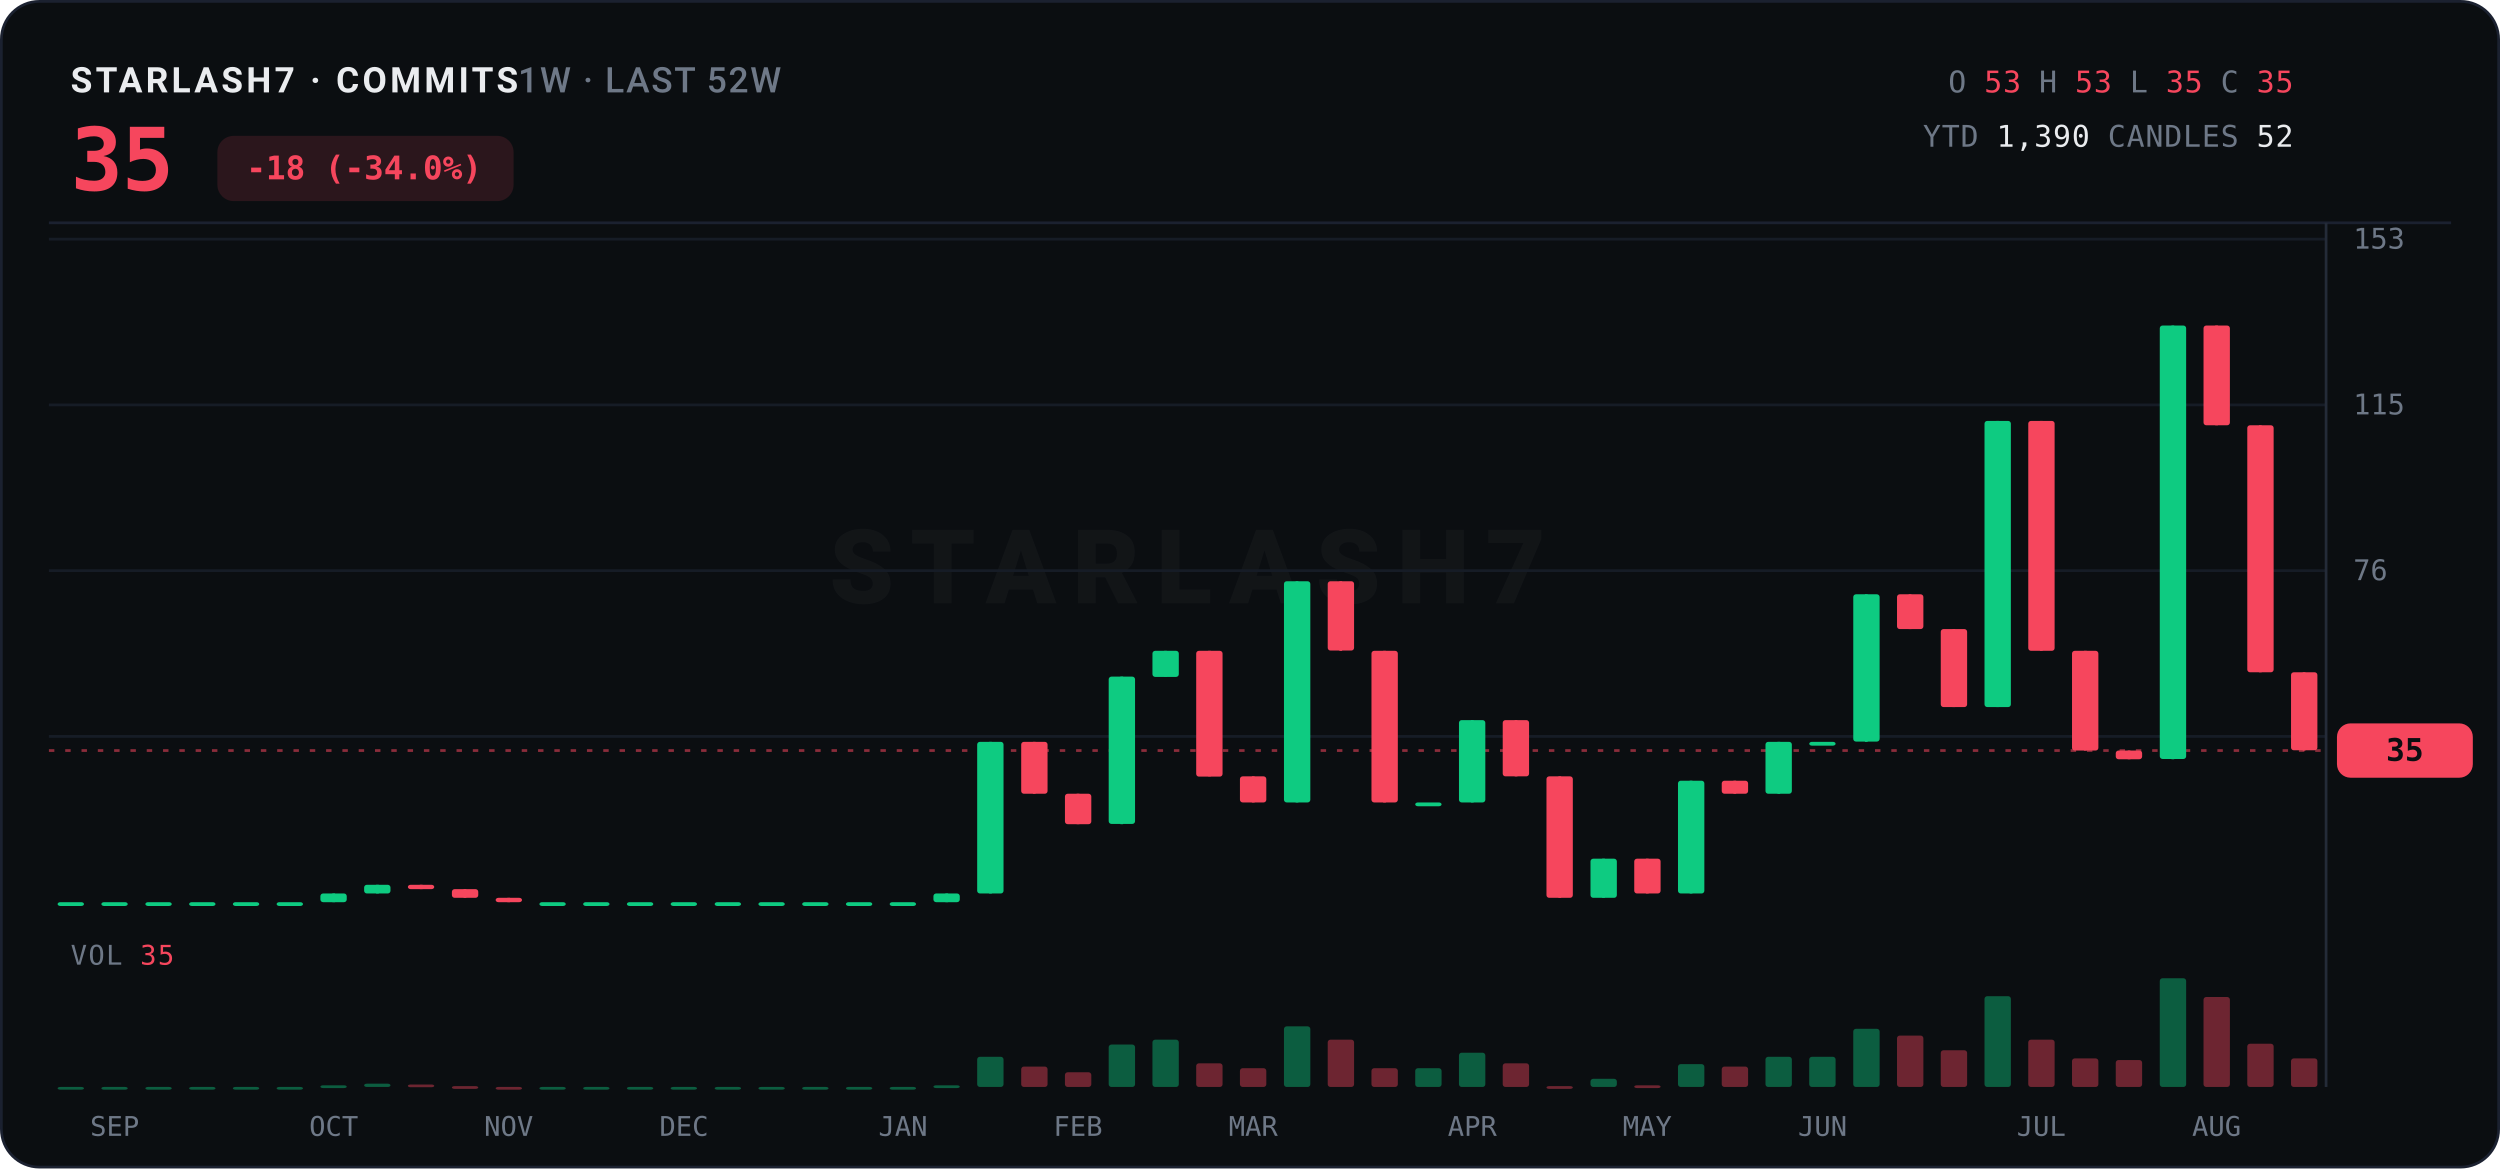
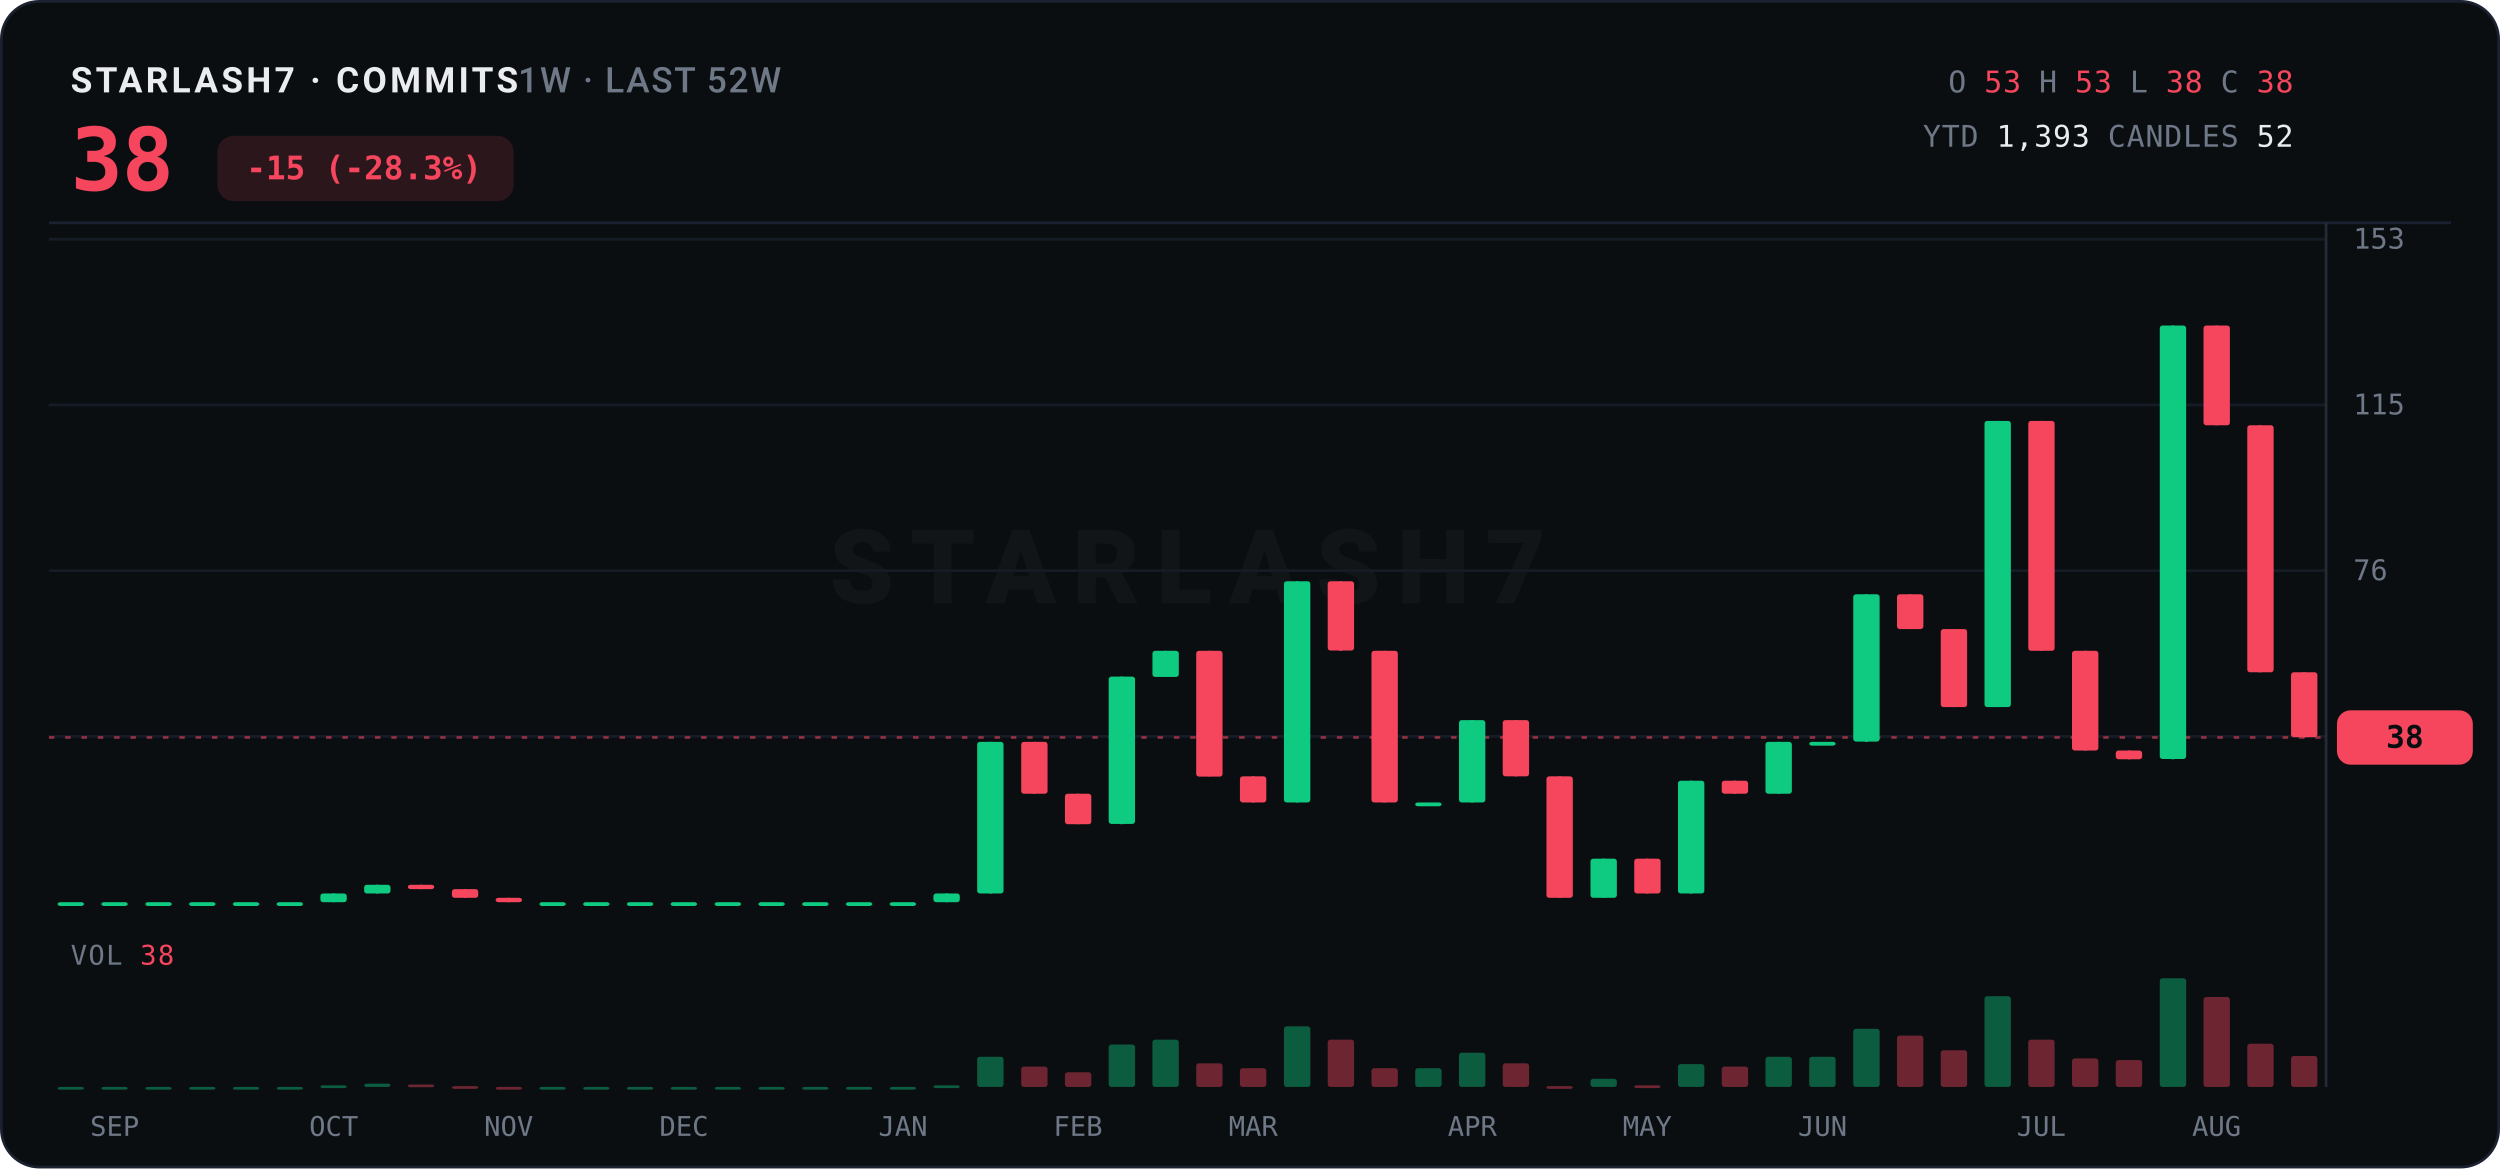
<svg xmlns="http://www.w3.org/2000/svg" width="920" height="430" viewBox="0 0 920 430">
  <rect x="0.5" y="0.5" width="919" height="429" rx="14" fill="#0B0E11" stroke="#1B2130" />
  <text x="26" y="34" font-family="ui-sans-serif,system-ui,-apple-system,'Segoe UI',Roboto,sans-serif" font-size="13" font-weight="700" letter-spacing="1.2" fill="#EAECEF">STARLASH7 · COMMITS<tspan fill="#6E7887" font-weight="500" letter-spacing="0.6">  1W · LAST 52W</tspan>
  </text>
-   <text x="26" y="70" font-family="ui-monospace,'SF Mono',SFMono-Regular,Menlo,Consolas,monospace" font-size="32" font-weight="800" fill="#F6465D" letter-spacing="-0.5">35</text>
+   <text x="26" y="70" font-family="ui-monospace,'SF Mono',SFMono-Regular,Menlo,Consolas,monospace" font-size="32" font-weight="800" fill="#F6465D" letter-spacing="-0.5">38</text>
  <rect x="80" y="50" width="109" height="24" rx="6" fill="#F6465D" opacity="0.14" />
-   <text x="134" y="66" text-anchor="middle" font-family="ui-monospace,'SF Mono',SFMono-Regular,Menlo,Consolas,monospace" font-size="12" font-weight="700" fill="#F6465D">-18 (-34.0%)</text>
+   <text x="134" y="66" text-anchor="middle" font-family="ui-monospace,'SF Mono',SFMono-Regular,Menlo,Consolas,monospace" font-size="12" font-weight="700" fill="#F6465D">-15 (-28.3%)</text>
  <text x="844" y="34" text-anchor="end" font-family="ui-monospace,'SF Mono',SFMono-Regular,Menlo,Consolas,monospace" font-size="11" letter-spacing="0.3">
    <tspan fill="#6E7887">O</tspan>
    <tspan fill="#F6465D">53</tspan>
    <tspan fill="#6E7887">H</tspan>
    <tspan fill="#F6465D">53</tspan>
    <tspan fill="#6E7887">L</tspan>
-     <tspan fill="#F6465D">35</tspan>
+     <tspan fill="#F6465D">38</tspan>
    <tspan fill="#6E7887">C</tspan>
-     <tspan fill="#F6465D">35</tspan>
+     <tspan fill="#F6465D">38</tspan>
  </text>
  <text x="844" y="54" text-anchor="end" font-family="ui-monospace,'SF Mono',SFMono-Regular,Menlo,Consolas,monospace" font-size="11" letter-spacing="0.3">
    <tspan fill="#6E7887">YTD</tspan>
-     <tspan fill="#EAECEF">1,390</tspan>
+     <tspan fill="#EAECEF">1,393</tspan>
    <tspan fill="#6E7887">CANDLES</tspan>
    <tspan fill="#EAECEF">52</tspan>
  </text>
  <line x1="18" y1="82" x2="902" y2="82" stroke="#1B2130" stroke-width="1" />
  <text x="437.0" y="222.0" text-anchor="middle" font-family="ui-sans-serif,system-ui,-apple-system,'Segoe UI',Roboto,sans-serif" font-size="38" font-weight="800" letter-spacing="6" fill="#EAECEF" opacity="0.035">STARLASH7</text>
  <line x1="18" y1="271.0" x2="856" y2="271.0" stroke="#161C26" stroke-width="1" />
  <text x="866" y="274.5" font-family="ui-monospace,'SF Mono',SFMono-Regular,Menlo,Consolas,monospace" font-size="10.5" fill="#6E7887">38</text>
  <line x1="18" y1="210.0" x2="856" y2="210.0" stroke="#161C26" stroke-width="1" />
  <text x="866" y="213.5" font-family="ui-monospace,'SF Mono',SFMono-Regular,Menlo,Consolas,monospace" font-size="10.5" fill="#6E7887">76</text>
  <line x1="18" y1="149.0" x2="856" y2="149.0" stroke="#161C26" stroke-width="1" />
  <text x="866" y="152.5" font-family="ui-monospace,'SF Mono',SFMono-Regular,Menlo,Consolas,monospace" font-size="10.5" fill="#6E7887">115</text>
  <line x1="18" y1="88.0" x2="856" y2="88.0" stroke="#161C26" stroke-width="1" />
  <text x="866" y="91.5" font-family="ui-monospace,'SF Mono',SFMono-Regular,Menlo,Consolas,monospace" font-size="10.5" fill="#6E7887">153</text>
  <line x1="856" y1="82" x2="856" y2="400" stroke="#242B38" stroke-width="1" />
-   <line x1="18" y1="276.2" x2="856" y2="276.2" stroke="#F6465D" stroke-width="1" stroke-dasharray="2 4" opacity="0.55" />
-   <rect x="860" y="266.2" width="50" height="20" rx="5" fill="#F6465D" />
-   <text x="885.0" y="280.0" text-anchor="middle" font-family="ui-monospace,'SF Mono',SFMono-Regular,Menlo,Consolas,monospace" font-size="11.5" font-weight="800" fill="#0B0E11">35</text>
+   <line x1="18" y1="271.4" x2="856" y2="271.4" stroke="#F6465D" stroke-width="1" stroke-dasharray="2 4" opacity="0.55" />
+   <rect x="860" y="261.4" width="50" height="20" rx="5" fill="#F6465D" />
+   <text x="885.0" y="275.2" text-anchor="middle" font-family="ui-monospace,'SF Mono',SFMono-Regular,Menlo,Consolas,monospace" font-size="11.5" font-weight="800" fill="#0B0E11">38</text>
  <line x1="26.1" y1="332.0" x2="26.1" y2="332.0" stroke="#0ECB81" stroke-width="1" />
  <rect x="21.2" y="332.0" width="9.7" height="1.4" rx="1" fill="#0ECB81" />
  <line x1="42.2" y1="332.0" x2="42.2" y2="332.0" stroke="#0ECB81" stroke-width="1" />
  <rect x="37.3" y="332.0" width="9.7" height="1.4" rx="1" fill="#0ECB81" />
  <line x1="58.3" y1="332.0" x2="58.3" y2="332.0" stroke="#0ECB81" stroke-width="1" />
  <rect x="53.5" y="332.0" width="9.7" height="1.4" rx="1" fill="#0ECB81" />
  <line x1="74.4" y1="332.0" x2="74.4" y2="332.0" stroke="#0ECB81" stroke-width="1" />
  <rect x="69.6" y="332.0" width="9.7" height="1.4" rx="1" fill="#0ECB81" />
  <line x1="90.5" y1="332.0" x2="90.5" y2="332.0" stroke="#0ECB81" stroke-width="1" />
  <rect x="85.7" y="332.0" width="9.7" height="1.4" rx="1" fill="#0ECB81" />
  <line x1="106.6" y1="332.0" x2="106.6" y2="332.0" stroke="#0ECB81" stroke-width="1" />
  <rect x="101.8" y="332.0" width="9.7" height="1.4" rx="1" fill="#0ECB81" />
  <line x1="122.8" y1="328.8" x2="122.8" y2="332.0" stroke="#0ECB81" stroke-width="1" />
  <rect x="117.9" y="328.8" width="9.7" height="3.2" rx="1" fill="#0ECB81" />
  <line x1="138.9" y1="325.6" x2="138.9" y2="328.8" stroke="#0ECB81" stroke-width="1" />
  <rect x="134.0" y="325.6" width="9.7" height="3.2" rx="1" fill="#0ECB81" />
  <line x1="155.0" y1="325.6" x2="155.0" y2="327.2" stroke="#F6465D" stroke-width="1" />
  <rect x="150.1" y="325.6" width="9.7" height="1.6" rx="1" fill="#F6465D" />
  <line x1="171.1" y1="327.2" x2="171.1" y2="330.4" stroke="#F6465D" stroke-width="1" />
  <rect x="166.3" y="327.2" width="9.7" height="3.2" rx="1" fill="#F6465D" />
  <line x1="187.2" y1="330.4" x2="187.2" y2="332.0" stroke="#F6465D" stroke-width="1" />
  <rect x="182.4" y="330.4" width="9.7" height="1.6" rx="1" fill="#F6465D" />
  <line x1="203.3" y1="332.0" x2="203.3" y2="332.0" stroke="#0ECB81" stroke-width="1" />
  <rect x="198.5" y="332.0" width="9.7" height="1.4" rx="1" fill="#0ECB81" />
  <line x1="219.4" y1="332.0" x2="219.4" y2="332.0" stroke="#0ECB81" stroke-width="1" />
  <rect x="214.6" y="332.0" width="9.7" height="1.4" rx="1" fill="#0ECB81" />
  <line x1="235.6" y1="332.0" x2="235.6" y2="332.0" stroke="#0ECB81" stroke-width="1" />
  <rect x="230.7" y="332.0" width="9.7" height="1.4" rx="1" fill="#0ECB81" />
  <line x1="251.7" y1="332.0" x2="251.7" y2="332.0" stroke="#0ECB81" stroke-width="1" />
  <rect x="246.8" y="332.0" width="9.7" height="1.4" rx="1" fill="#0ECB81" />
  <line x1="267.8" y1="332.0" x2="267.8" y2="332.0" stroke="#0ECB81" stroke-width="1" />
  <rect x="263.0" y="332.0" width="9.7" height="1.4" rx="1" fill="#0ECB81" />
  <line x1="283.9" y1="332.0" x2="283.9" y2="332.0" stroke="#0ECB81" stroke-width="1" />
  <rect x="279.1" y="332.0" width="9.7" height="1.4" rx="1" fill="#0ECB81" />
  <line x1="300.0" y1="332.0" x2="300.0" y2="332.0" stroke="#0ECB81" stroke-width="1" />
  <rect x="295.2" y="332.0" width="9.7" height="1.4" rx="1" fill="#0ECB81" />
  <line x1="316.1" y1="332.0" x2="316.1" y2="332.0" stroke="#0ECB81" stroke-width="1" />
  <rect x="311.3" y="332.0" width="9.7" height="1.4" rx="1" fill="#0ECB81" />
  <line x1="332.3" y1="332.0" x2="332.3" y2="332.0" stroke="#0ECB81" stroke-width="1" />
  <rect x="327.4" y="332.0" width="9.7" height="1.4" rx="1" fill="#0ECB81" />
  <line x1="348.4" y1="328.8" x2="348.4" y2="332.0" stroke="#0ECB81" stroke-width="1" />
  <rect x="343.5" y="328.8" width="9.7" height="3.2" rx="1" fill="#0ECB81" />
  <line x1="364.5" y1="273.0" x2="364.5" y2="328.8" stroke="#0ECB81" stroke-width="1" />
  <rect x="359.6" y="273.0" width="9.7" height="55.8" rx="1" fill="#0ECB81" />
  <line x1="380.6" y1="273.0" x2="380.6" y2="292.1" stroke="#F6465D" stroke-width="1" />
  <rect x="375.8" y="273.0" width="9.7" height="19.1" rx="1" fill="#F6465D" />
  <line x1="396.7" y1="292.1" x2="396.7" y2="303.3" stroke="#F6465D" stroke-width="1" />
  <rect x="391.9" y="292.1" width="9.7" height="11.2" rx="1" fill="#F6465D" />
  <line x1="412.8" y1="249.0" x2="412.8" y2="303.3" stroke="#0ECB81" stroke-width="1" />
  <rect x="408.0" y="249.0" width="9.7" height="54.2" rx="1" fill="#0ECB81" />
  <line x1="428.9" y1="239.5" x2="428.9" y2="249.0" stroke="#0ECB81" stroke-width="1" />
  <rect x="424.1" y="239.5" width="9.7" height="9.6" rx="1" fill="#0ECB81" />
  <line x1="445.1" y1="239.5" x2="445.1" y2="285.7" stroke="#F6465D" stroke-width="1" />
  <rect x="440.2" y="239.5" width="9.7" height="46.3" rx="1" fill="#F6465D" />
  <line x1="461.2" y1="285.7" x2="461.2" y2="295.3" stroke="#F6465D" stroke-width="1" />
  <rect x="456.3" y="285.7" width="9.7" height="9.6" rx="1" fill="#F6465D" />
  <line x1="477.3" y1="213.9" x2="477.3" y2="295.3" stroke="#0ECB81" stroke-width="1" />
  <rect x="472.5" y="213.9" width="9.7" height="81.4" rx="1" fill="#0ECB81" />
  <line x1="493.4" y1="213.9" x2="493.4" y2="239.5" stroke="#F6465D" stroke-width="1" />
  <rect x="488.6" y="213.9" width="9.7" height="25.5" rx="1" fill="#F6465D" />
  <line x1="509.5" y1="239.5" x2="509.5" y2="295.3" stroke="#F6465D" stroke-width="1" />
  <rect x="504.7" y="239.5" width="9.7" height="55.8" rx="1" fill="#F6465D" />
  <line x1="525.6" y1="295.3" x2="525.6" y2="295.3" stroke="#0ECB81" stroke-width="1" />
  <rect x="520.8" y="295.3" width="9.7" height="1.4" rx="1" fill="#0ECB81" />
  <line x1="541.8" y1="265.0" x2="541.8" y2="295.3" stroke="#0ECB81" stroke-width="1" />
  <rect x="536.9" y="265.0" width="9.7" height="30.3" rx="1" fill="#0ECB81" />
  <line x1="557.9" y1="265.0" x2="557.9" y2="285.7" stroke="#F6465D" stroke-width="1" />
  <rect x="553.0" y="265.0" width="9.7" height="20.7" rx="1" fill="#F6465D" />
  <line x1="574.0" y1="285.7" x2="574.0" y2="330.4" stroke="#F6465D" stroke-width="1" />
  <rect x="569.1" y="285.7" width="9.7" height="44.7" rx="1" fill="#F6465D" />
  <line x1="590.1" y1="316.0" x2="590.1" y2="330.4" stroke="#0ECB81" stroke-width="1" />
  <rect x="585.3" y="316.0" width="9.7" height="14.4" rx="1" fill="#0ECB81" />
  <line x1="606.2" y1="316.0" x2="606.2" y2="328.8" stroke="#F6465D" stroke-width="1" />
  <rect x="601.4" y="316.0" width="9.7" height="12.8" rx="1" fill="#F6465D" />
  <line x1="622.3" y1="287.3" x2="622.3" y2="328.8" stroke="#0ECB81" stroke-width="1" />
  <rect x="617.5" y="287.3" width="9.7" height="41.5" rx="1" fill="#0ECB81" />
  <line x1="638.4" y1="287.3" x2="638.4" y2="292.1" stroke="#F6465D" stroke-width="1" />
  <rect x="633.6" y="287.3" width="9.7" height="4.8" rx="1" fill="#F6465D" />
  <line x1="654.6" y1="273.0" x2="654.6" y2="292.1" stroke="#0ECB81" stroke-width="1" />
  <rect x="649.7" y="273.0" width="9.7" height="19.1" rx="1" fill="#0ECB81" />
  <line x1="670.7" y1="273.0" x2="670.7" y2="273.0" stroke="#0ECB81" stroke-width="1" />
  <rect x="665.8" y="273.0" width="9.7" height="1.4" rx="1" fill="#0ECB81" />
  <line x1="686.8" y1="218.7" x2="686.8" y2="273.0" stroke="#0ECB81" stroke-width="1" />
  <rect x="682.0" y="218.7" width="9.7" height="54.2" rx="1" fill="#0ECB81" />
  <line x1="702.9" y1="218.7" x2="702.9" y2="231.5" stroke="#F6465D" stroke-width="1" />
  <rect x="698.1" y="218.7" width="9.7" height="12.8" rx="1" fill="#F6465D" />
  <line x1="719.0" y1="231.5" x2="719.0" y2="260.2" stroke="#F6465D" stroke-width="1" />
  <rect x="714.2" y="231.5" width="9.7" height="28.7" rx="1" fill="#F6465D" />
  <line x1="735.1" y1="154.9" x2="735.1" y2="260.2" stroke="#0ECB81" stroke-width="1" />
  <rect x="730.3" y="154.9" width="9.7" height="105.3" rx="1" fill="#0ECB81" />
  <line x1="751.2" y1="154.9" x2="751.2" y2="239.5" stroke="#F6465D" stroke-width="1" />
  <rect x="746.4" y="154.9" width="9.7" height="84.6" rx="1" fill="#F6465D" />
  <line x1="767.4" y1="239.5" x2="767.4" y2="276.2" stroke="#F6465D" stroke-width="1" />
  <rect x="762.5" y="239.5" width="9.7" height="36.7" rx="1" fill="#F6465D" />
  <line x1="783.5" y1="276.2" x2="783.5" y2="279.4" stroke="#F6465D" stroke-width="1" />
  <rect x="778.6" y="276.2" width="9.7" height="3.2" rx="1" fill="#F6465D" />
  <line x1="799.6" y1="119.8" x2="799.6" y2="279.4" stroke="#0ECB81" stroke-width="1" />
  <rect x="794.8" y="119.8" width="9.7" height="159.5" rx="1" fill="#0ECB81" />
  <line x1="815.7" y1="119.8" x2="815.7" y2="156.5" stroke="#F6465D" stroke-width="1" />
  <rect x="810.9" y="119.8" width="9.7" height="36.7" rx="1" fill="#F6465D" />
  <line x1="831.8" y1="156.5" x2="831.8" y2="247.4" stroke="#F6465D" stroke-width="1" />
  <rect x="827.0" y="156.5" width="9.7" height="90.9" rx="1" fill="#F6465D" />
-   <line x1="847.9" y1="247.4" x2="847.9" y2="276.2" stroke="#F6465D" stroke-width="1" />
-   <rect x="843.1" y="247.4" width="9.7" height="28.7" rx="1" fill="#F6465D" />
-   <text x="26" y="355" font-family="ui-monospace,'SF Mono',SFMono-Regular,Menlo,Consolas,monospace" font-size="10" letter-spacing="0.5" fill="#6E7887">VOL <tspan fill="#F6465D">35</tspan>
+   <line x1="847.9" y1="247.4" x2="847.9" y2="271.4" stroke="#F6465D" stroke-width="1" />
+   <rect x="843.1" y="247.4" width="9.7" height="23.9" rx="1" fill="#F6465D" />
+   <text x="26" y="355" font-family="ui-monospace,'SF Mono',SFMono-Regular,Menlo,Consolas,monospace" font-size="10" letter-spacing="0.5" fill="#6E7887">VOL <tspan fill="#F6465D">38</tspan>
  </text>
  <rect x="21.2" y="400.0" width="9.7" height="1.0" rx="1" fill="#0ECB81" opacity="0.42" />
  <rect x="37.3" y="400.0" width="9.7" height="1.0" rx="1" fill="#0ECB81" opacity="0.42" />
  <rect x="53.5" y="400.0" width="9.7" height="1.0" rx="1" fill="#0ECB81" opacity="0.42" />
  <rect x="69.6" y="400.0" width="9.7" height="1.0" rx="1" fill="#0ECB81" opacity="0.42" />
  <rect x="85.7" y="400.0" width="9.7" height="1.0" rx="1" fill="#0ECB81" opacity="0.42" />
  <rect x="101.8" y="400.0" width="9.7" height="1.0" rx="1" fill="#0ECB81" opacity="0.42" />
  <rect x="117.9" y="399.4" width="9.7" height="1.0" rx="1" fill="#0ECB81" opacity="0.42" />
  <rect x="134.0" y="398.8" width="9.7" height="1.2" rx="1" fill="#0ECB81" opacity="0.42" />
  <rect x="150.1" y="399.1" width="9.7" height="1.0" rx="1" fill="#F6465D" opacity="0.42" />
  <rect x="166.3" y="399.7" width="9.7" height="1.0" rx="1" fill="#F6465D" opacity="0.42" />
  <rect x="182.4" y="400.0" width="9.7" height="1.0" rx="1" fill="#F6465D" opacity="0.42" />
  <rect x="198.5" y="400.0" width="9.7" height="1.0" rx="1" fill="#0ECB81" opacity="0.42" />
  <rect x="214.6" y="400.0" width="9.7" height="1.0" rx="1" fill="#0ECB81" opacity="0.42" />
  <rect x="230.7" y="400.0" width="9.7" height="1.0" rx="1" fill="#0ECB81" opacity="0.42" />
  <rect x="246.8" y="400.0" width="9.7" height="1.0" rx="1" fill="#0ECB81" opacity="0.42" />
  <rect x="263.0" y="400.0" width="9.7" height="1.0" rx="1" fill="#0ECB81" opacity="0.42" />
  <rect x="279.1" y="400.0" width="9.7" height="1.0" rx="1" fill="#0ECB81" opacity="0.42" />
  <rect x="295.2" y="400.0" width="9.7" height="1.0" rx="1" fill="#0ECB81" opacity="0.42" />
  <rect x="311.3" y="400.0" width="9.7" height="1.0" rx="1" fill="#0ECB81" opacity="0.42" />
  <rect x="327.4" y="400.0" width="9.7" height="1.0" rx="1" fill="#0ECB81" opacity="0.42" />
  <rect x="343.5" y="399.4" width="9.7" height="1.0" rx="1" fill="#0ECB81" opacity="0.42" />
  <rect x="359.6" y="388.9" width="9.7" height="11.1" rx="1" fill="#0ECB81" opacity="0.42" />
  <rect x="375.8" y="392.5" width="9.7" height="7.5" rx="1" fill="#F6465D" opacity="0.42" />
  <rect x="391.9" y="394.6" width="9.7" height="5.4" rx="1" fill="#F6465D" opacity="0.42" />
  <rect x="408.0" y="384.4" width="9.7" height="15.6" rx="1" fill="#0ECB81" opacity="0.42" />
  <rect x="424.1" y="382.6" width="9.7" height="17.4" rx="1" fill="#0ECB81" opacity="0.42" />
  <rect x="440.2" y="391.3" width="9.7" height="8.7" rx="1" fill="#F6465D" opacity="0.42" />
  <rect x="456.3" y="393.1" width="9.7" height="6.9" rx="1" fill="#F6465D" opacity="0.42" />
  <rect x="472.5" y="377.7" width="9.7" height="22.3" rx="1" fill="#0ECB81" opacity="0.42" />
  <rect x="488.6" y="382.6" width="9.7" height="17.4" rx="1" fill="#F6465D" opacity="0.42" />
  <rect x="504.7" y="393.1" width="9.7" height="6.9" rx="1" fill="#F6465D" opacity="0.42" />
  <rect x="520.8" y="393.1" width="9.7" height="6.9" rx="1" fill="#0ECB81" opacity="0.42" />
  <rect x="536.9" y="387.4" width="9.7" height="12.6" rx="1" fill="#0ECB81" opacity="0.42" />
  <rect x="553.0" y="391.3" width="9.7" height="8.7" rx="1" fill="#F6465D" opacity="0.42" />
  <rect x="569.1" y="399.7" width="9.7" height="1.0" rx="1" fill="#F6465D" opacity="0.42" />
  <rect x="585.3" y="397.0" width="9.7" height="3.0" rx="1" fill="#0ECB81" opacity="0.42" />
  <rect x="601.4" y="399.4" width="9.7" height="1.0" rx="1" fill="#F6465D" opacity="0.42" />
  <rect x="617.5" y="391.6" width="9.7" height="8.4" rx="1" fill="#0ECB81" opacity="0.42" />
  <rect x="633.6" y="392.5" width="9.7" height="7.5" rx="1" fill="#F6465D" opacity="0.42" />
  <rect x="649.7" y="388.9" width="9.7" height="11.1" rx="1" fill="#0ECB81" opacity="0.42" />
  <rect x="665.8" y="388.9" width="9.7" height="11.1" rx="1" fill="#0ECB81" opacity="0.42" />
  <rect x="682.0" y="378.6" width="9.7" height="21.4" rx="1" fill="#0ECB81" opacity="0.42" />
  <rect x="698.1" y="381.1" width="9.7" height="18.9" rx="1" fill="#F6465D" opacity="0.42" />
  <rect x="714.2" y="386.5" width="9.7" height="13.5" rx="1" fill="#F6465D" opacity="0.42" />
  <rect x="730.3" y="366.6" width="9.7" height="33.4" rx="1" fill="#0ECB81" opacity="0.42" />
  <rect x="746.4" y="382.6" width="9.7" height="17.4" rx="1" fill="#F6465D" opacity="0.42" />
  <rect x="762.5" y="389.5" width="9.7" height="10.5" rx="1" fill="#F6465D" opacity="0.42" />
  <rect x="778.6" y="390.1" width="9.7" height="9.9" rx="1" fill="#F6465D" opacity="0.42" />
  <rect x="794.8" y="360.0" width="9.7" height="40.0" rx="1" fill="#0ECB81" opacity="0.42" />
  <rect x="810.9" y="366.9" width="9.7" height="33.1" rx="1" fill="#F6465D" opacity="0.42" />
  <rect x="827.0" y="384.1" width="9.7" height="15.9" rx="1" fill="#F6465D" opacity="0.42" />
-   <rect x="843.1" y="389.5" width="9.7" height="10.5" rx="1" fill="#F6465D" opacity="0.42" />
+   <rect x="843.1" y="388.6" width="9.7" height="11.4" rx="1" fill="#F6465D" opacity="0.42" />
  <text x="42.2" y="418" text-anchor="middle" font-family="ui-monospace,'SF Mono',SFMono-Regular,Menlo,Consolas,monospace" font-size="10" fill="#6E7887">SEP</text>
  <text x="122.8" y="418" text-anchor="middle" font-family="ui-monospace,'SF Mono',SFMono-Regular,Menlo,Consolas,monospace" font-size="10" fill="#6E7887">OCT</text>
  <text x="187.2" y="418" text-anchor="middle" font-family="ui-monospace,'SF Mono',SFMono-Regular,Menlo,Consolas,monospace" font-size="10" fill="#6E7887">NOV</text>
  <text x="251.7" y="418" text-anchor="middle" font-family="ui-monospace,'SF Mono',SFMono-Regular,Menlo,Consolas,monospace" font-size="10" fill="#6E7887">DEC</text>
  <text x="332.3" y="418" text-anchor="middle" font-family="ui-monospace,'SF Mono',SFMono-Regular,Menlo,Consolas,monospace" font-size="10" fill="#6E7887">JAN</text>
  <text x="396.7" y="418" text-anchor="middle" font-family="ui-monospace,'SF Mono',SFMono-Regular,Menlo,Consolas,monospace" font-size="10" fill="#6E7887">FEB</text>
  <text x="461.2" y="418" text-anchor="middle" font-family="ui-monospace,'SF Mono',SFMono-Regular,Menlo,Consolas,monospace" font-size="10" fill="#6E7887">MAR</text>
  <text x="541.8" y="418" text-anchor="middle" font-family="ui-monospace,'SF Mono',SFMono-Regular,Menlo,Consolas,monospace" font-size="10" fill="#6E7887">APR</text>
  <text x="606.2" y="418" text-anchor="middle" font-family="ui-monospace,'SF Mono',SFMono-Regular,Menlo,Consolas,monospace" font-size="10" fill="#6E7887">MAY</text>
  <text x="670.7" y="418" text-anchor="middle" font-family="ui-monospace,'SF Mono',SFMono-Regular,Menlo,Consolas,monospace" font-size="10" fill="#6E7887">JUN</text>
  <text x="751.2" y="418" text-anchor="middle" font-family="ui-monospace,'SF Mono',SFMono-Regular,Menlo,Consolas,monospace" font-size="10" fill="#6E7887">JUL</text>
  <text x="815.7" y="418" text-anchor="middle" font-family="ui-monospace,'SF Mono',SFMono-Regular,Menlo,Consolas,monospace" font-size="10" fill="#6E7887">AUG</text>
</svg>
